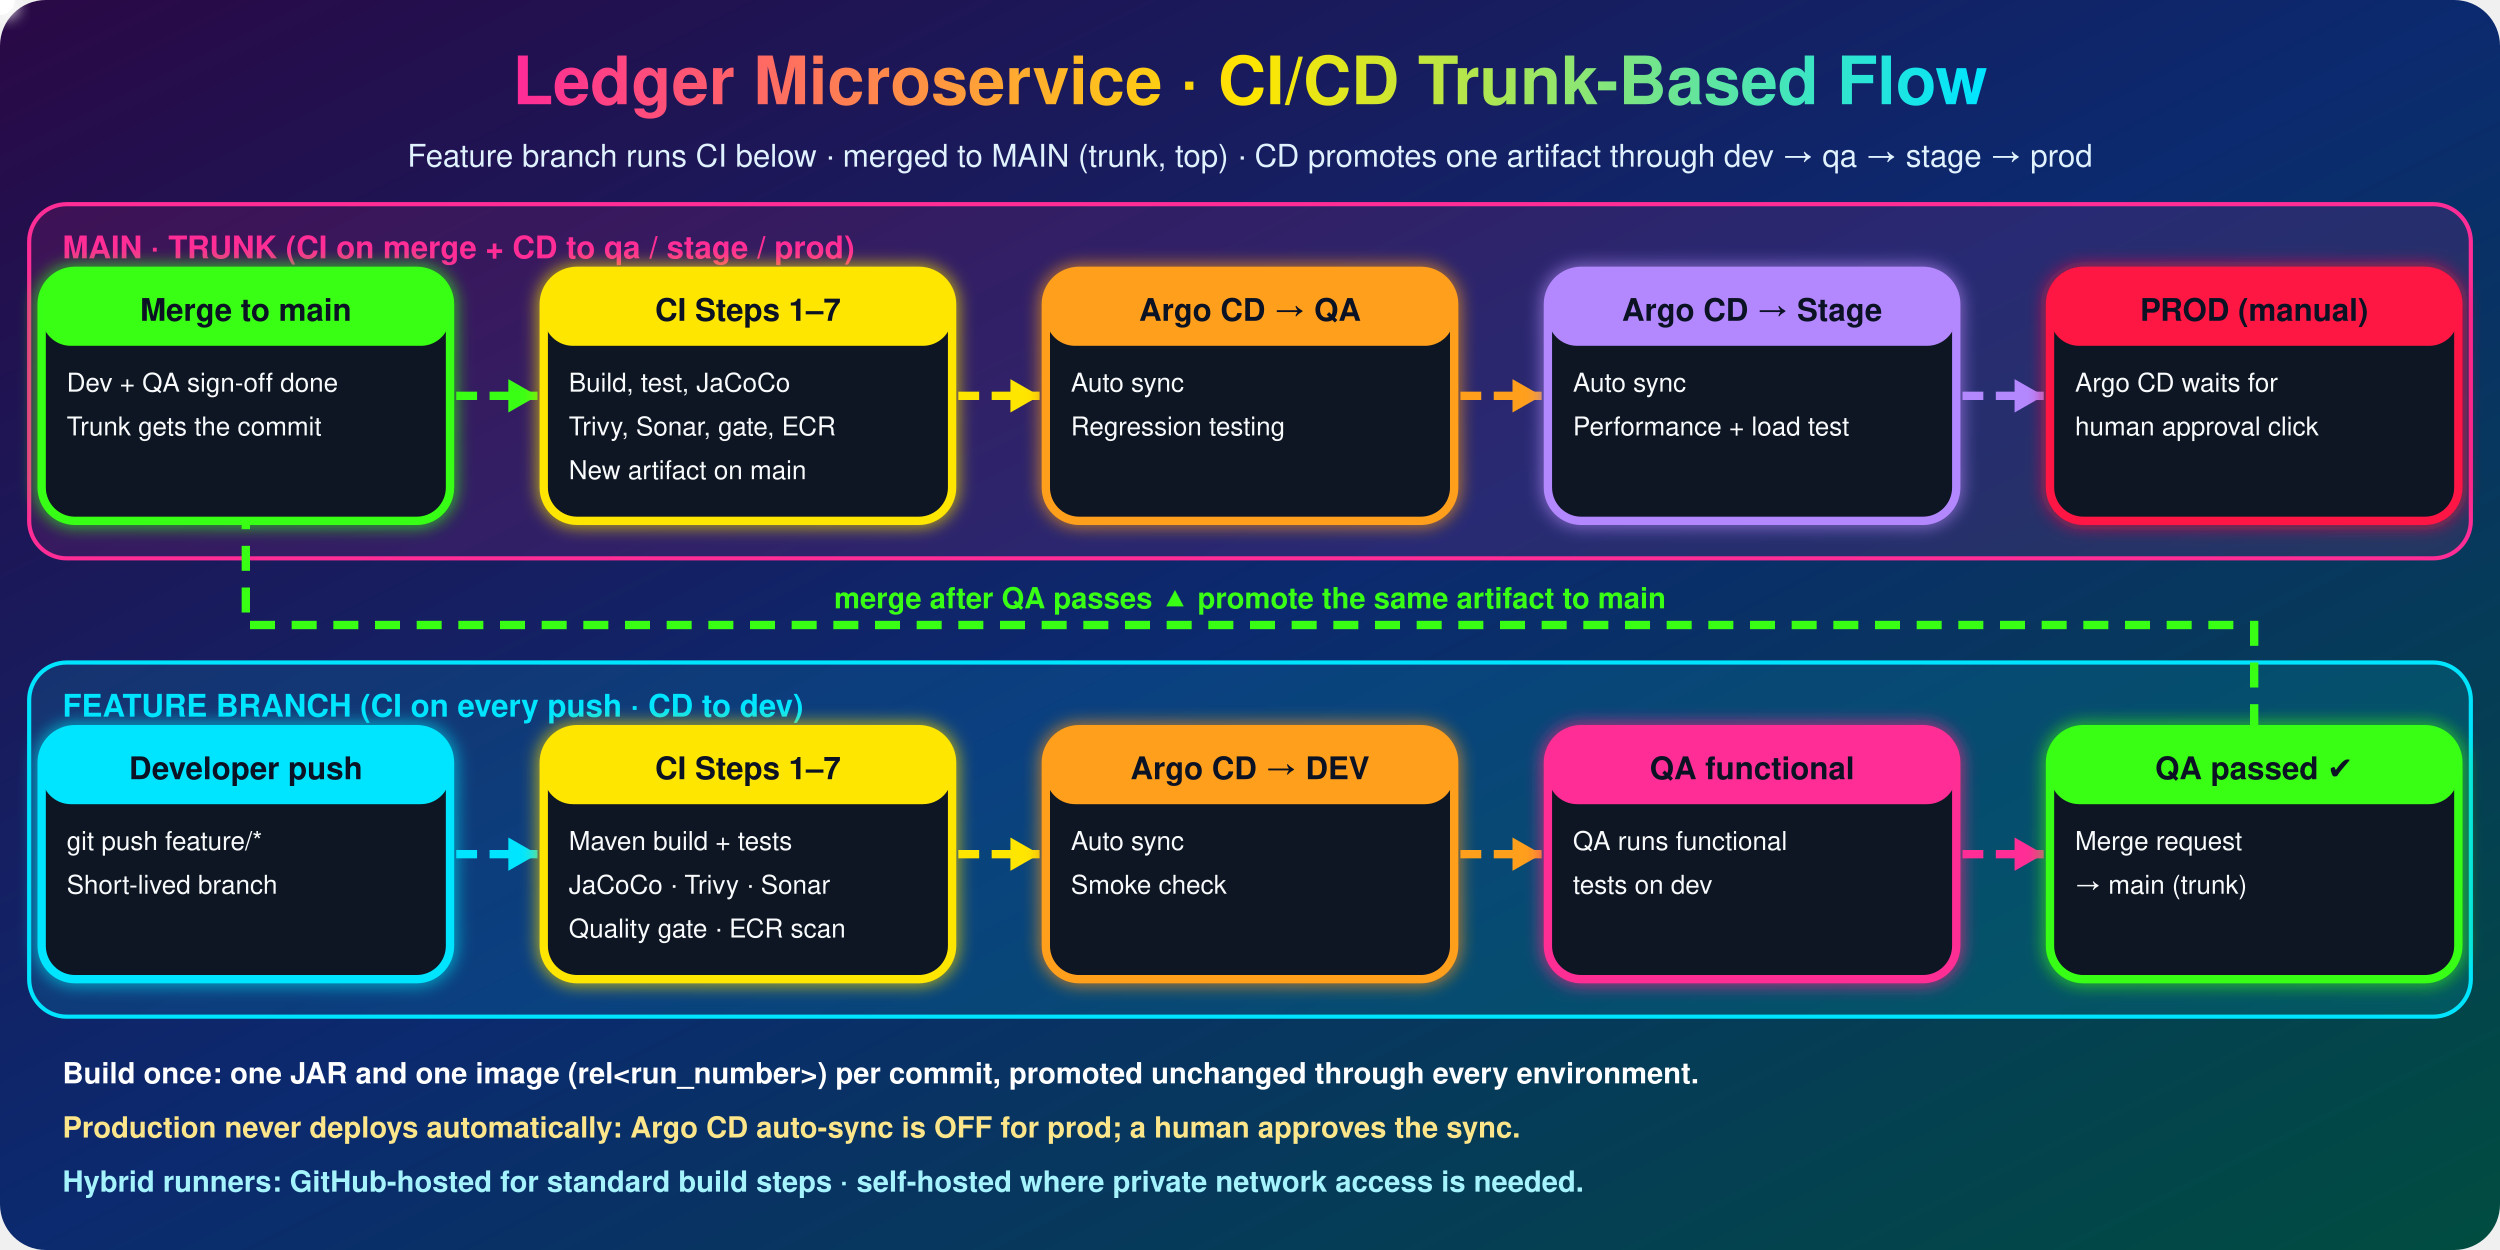
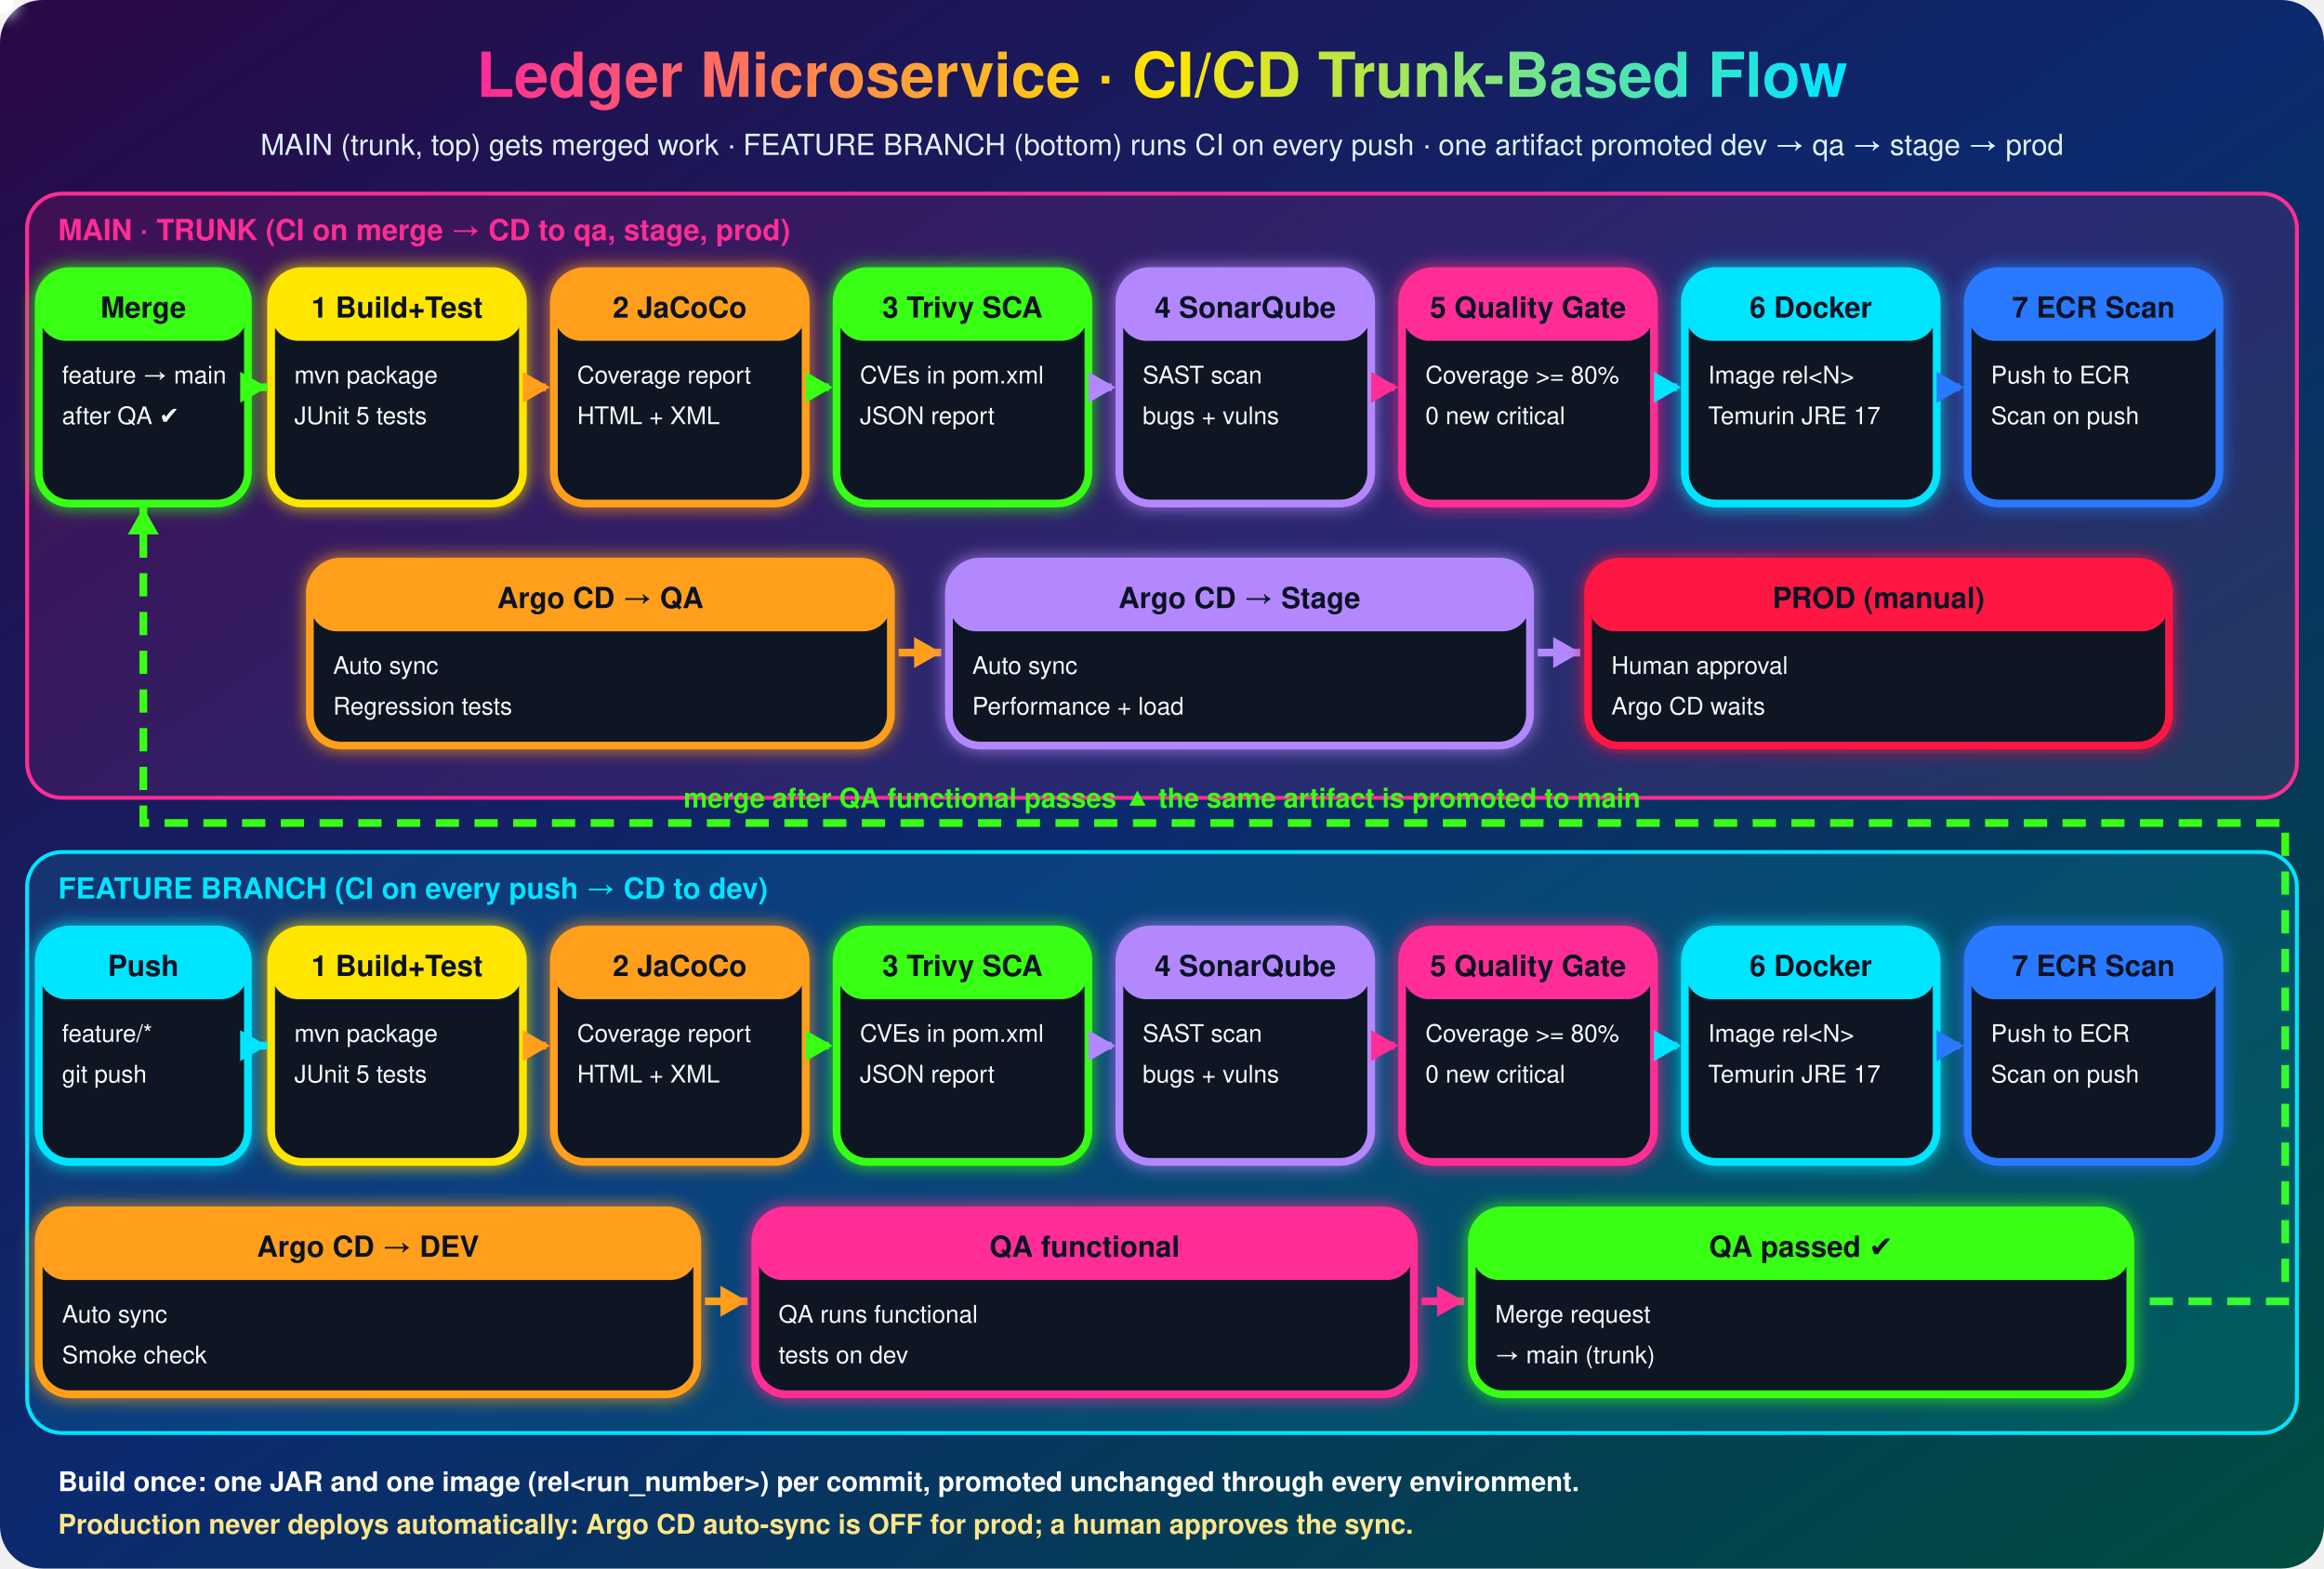
- <svg xmlns="http://www.w3.org/2000/svg" viewBox="0 0 1200 600" width="100%" role="img">
+ <svg xmlns="http://www.w3.org/2000/svg" viewBox="0 0 1200 810" width="100%" role="img">
  <defs>
    <filter id="glow" x="-50%" y="-50%" width="200%" height="200%">
      <feGaussianBlur stdDeviation="4" result="b" />
      <feMerge>
        <feMergeNode in="b" />
        <feMergeNode in="SourceGraphic" />
      </feMerge>
    </filter>
    <linearGradient id="bg" x1="0" y1="0" x2="1" y2="1">
      <stop offset="0" stop-color="#2a0845" />
      <stop offset="0.5" stop-color="#0b2a6f" />
      <stop offset="1" stop-color="#004d40" />
    </linearGradient>
    <linearGradient id="ttl" x1="0" x2="1">
      <stop offset="0" stop-color="#ff2d95" />
      <stop offset="0.5" stop-color="#ffe600" />
      <stop offset="1" stop-color="#00e5ff" />
    </linearGradient>
    <marker id="ah" markerWidth="10" markerHeight="10" refX="8" refY="5" orient="auto">
      <path d="M0,0 L10,5 L0,10 z" fill="#ffffff" />
    </marker>
  </defs>
-   <rect width="1200" height="600" rx="22" fill="url(#bg)" />
+   <rect width="1200" height="810" rx="22" fill="url(#bg)" />
  <text x="600.0" y="50" font-family="Segoe UI,Helvetica,Arial,sans-serif" font-size="32" font-weight="800" fill="url(#ttl)" text-anchor="middle">Ledger Microservice · CI/CD Trunk-Based Flow</text>
-   <text x="600.0" y="80" font-family="Segoe UI,Helvetica,Arial,sans-serif" font-size="15" font-weight="500" fill="#e0f2fe" text-anchor="middle">Feature branch runs CI below · merged to MAIN (trunk, top) · CD promotes one artifact through dev → qa → stage → prod</text>
-   <rect x="14" y="98" width="1172" height="170" rx="18" fill="#ff2d95" fill-opacity="0.12" stroke="#ff2d95" stroke-width="2" />
-   <text x="30" y="124" font-family="Segoe UI,Helvetica,Arial,sans-serif" font-size="15" font-weight="800" fill="#ff2d95" text-anchor="start">MAIN · TRUNK  (CI on merge + CD to qa / stage / prod)</text>
-   <rect x="14" y="318" width="1172" height="170" rx="18" fill="#00e5ff" fill-opacity="0.12" stroke="#00e5ff" stroke-width="2" />
-   <text x="30" y="344" font-family="Segoe UI,Helvetica,Arial,sans-serif" font-size="15" font-weight="800" fill="#00e5ff" text-anchor="start">FEATURE BRANCH  (CI on every push · CD to dev)</text>
-   <rect x="20" y="130" width="196" height="120" rx="16" fill="#0b1224" stroke="#39ff14" stroke-width="4" filter="url(#glow)">
-     <animate attributeName="stroke-opacity" values="0.45;1;0.45" dur="2.6s" repeatCount="indefinite" />
-   </rect>
-   <rect x="20" y="130" width="196" height="36" rx="14" fill="#39ff14" />
-   <text x="118.0" y="154" font-family="Segoe UI,Helvetica,Arial,sans-serif" font-size="15" font-weight="800" fill="#0b1224" text-anchor="middle">Merge to main</text>
-   <text x="32" y="188" font-family="Segoe UI,Helvetica,Arial,sans-serif" font-size="12.5" font-weight="500" fill="#f8fafc" text-anchor="start">Dev + QA sign-off done</text>
-   <text x="32" y="209" font-family="Segoe UI,Helvetica,Arial,sans-serif" font-size="12.5" font-weight="500" fill="#f8fafc" text-anchor="start">Trunk gets the commit</text>
-   <line x1="219" y1="190" x2="258" y2="190" stroke="#39ff14" stroke-width="4" stroke-dasharray="10 6">
-     <animate attributeName="stroke-dashoffset" from="0" to="-32" dur="1s" repeatCount="indefinite" />
-   </line>
-   <polygon points="258,190 244,182 244,198" fill="#39ff14" />
-   <rect x="261" y="130" width="196" height="120" rx="16" fill="#0b1224" stroke="#ffe600" stroke-width="4" filter="url(#glow)">
-     <animate attributeName="stroke-opacity" values="0.45;1;0.45" dur="2.6s" repeatCount="indefinite" />
-   </rect>
-   <rect x="261" y="130" width="196" height="36" rx="14" fill="#ffe600" />
-   <text x="359.0" y="154" font-family="Segoe UI,Helvetica,Arial,sans-serif" font-size="15" font-weight="800" fill="#0b1224" text-anchor="middle">CI Steps 1–7</text>
-   <text x="273" y="188" font-family="Segoe UI,Helvetica,Arial,sans-serif" font-size="12.5" font-weight="500" fill="#f8fafc" text-anchor="start">Build, test, JaCoCo</text>
-   <text x="273" y="209" font-family="Segoe UI,Helvetica,Arial,sans-serif" font-size="12.5" font-weight="500" fill="#f8fafc" text-anchor="start">Trivy, Sonar, gate, ECR</text>
-   <text x="273" y="230" font-family="Segoe UI,Helvetica,Arial,sans-serif" font-size="12.5" font-weight="500" fill="#f8fafc" text-anchor="start">New artifact on main</text>
-   <line x1="460" y1="190" x2="499" y2="190" stroke="#ffe600" stroke-width="4" stroke-dasharray="10 6">
-     <animate attributeName="stroke-dashoffset" from="0" to="-32" dur="1s" repeatCount="indefinite" />
-   </line>
-   <polygon points="499,190 485,182 485,198" fill="#ffe600" />
-   <rect x="502" y="130" width="196" height="120" rx="16" fill="#0b1224" stroke="#ff9f1c" stroke-width="4" filter="url(#glow)">
-     <animate attributeName="stroke-opacity" values="0.45;1;0.45" dur="2.6s" repeatCount="indefinite" />
-   </rect>
-   <rect x="502" y="130" width="196" height="36" rx="14" fill="#ff9f1c" />
-   <text x="600.0" y="154" font-family="Segoe UI,Helvetica,Arial,sans-serif" font-size="15" font-weight="800" fill="#0b1224" text-anchor="middle">Argo CD → QA</text>
-   <text x="514" y="188" font-family="Segoe UI,Helvetica,Arial,sans-serif" font-size="12.5" font-weight="500" fill="#f8fafc" text-anchor="start">Auto sync</text>
-   <text x="514" y="209" font-family="Segoe UI,Helvetica,Arial,sans-serif" font-size="12.5" font-weight="500" fill="#f8fafc" text-anchor="start">Regression testing</text>
-   <line x1="701" y1="190" x2="740" y2="190" stroke="#ff9f1c" stroke-width="4" stroke-dasharray="10 6">
-     <animate attributeName="stroke-dashoffset" from="0" to="-32" dur="1s" repeatCount="indefinite" />
-   </line>
-   <polygon points="740,190 726,182 726,198" fill="#ff9f1c" />
-   <rect x="743" y="130" width="196" height="120" rx="16" fill="#0b1224" stroke="#b388ff" stroke-width="4" filter="url(#glow)">
-     <animate attributeName="stroke-opacity" values="0.45;1;0.45" dur="2.6s" repeatCount="indefinite" />
-   </rect>
-   <rect x="743" y="130" width="196" height="36" rx="14" fill="#b388ff" />
-   <text x="841.0" y="154" font-family="Segoe UI,Helvetica,Arial,sans-serif" font-size="15" font-weight="800" fill="#0b1224" text-anchor="middle">Argo CD → Stage</text>
-   <text x="755" y="188" font-family="Segoe UI,Helvetica,Arial,sans-serif" font-size="12.5" font-weight="500" fill="#f8fafc" text-anchor="start">Auto sync</text>
-   <text x="755" y="209" font-family="Segoe UI,Helvetica,Arial,sans-serif" font-size="12.5" font-weight="500" fill="#f8fafc" text-anchor="start">Performance + load test</text>
-   <line x1="942" y1="190" x2="981" y2="190" stroke="#b388ff" stroke-width="4" stroke-dasharray="10 6">
-     <animate attributeName="stroke-dashoffset" from="0" to="-32" dur="1s" repeatCount="indefinite" />
-   </line>
-   <polygon points="981,190 967,182 967,198" fill="#b388ff" />
-   <rect x="984" y="130" width="196" height="120" rx="16" fill="#0b1224" stroke="#ff1744" stroke-width="4" filter="url(#glow)">
-     <animate attributeName="stroke-opacity" values="0.45;1;0.45" dur="2.6s" repeatCount="indefinite" />
-   </rect>
-   <rect x="984" y="130" width="196" height="36" rx="14" fill="#ff1744" />
-   <text x="1082.0" y="154" font-family="Segoe UI,Helvetica,Arial,sans-serif" font-size="15" font-weight="800" fill="#0b1224" text-anchor="middle">PROD (manual)</text>
-   <text x="996" y="188" font-family="Segoe UI,Helvetica,Arial,sans-serif" font-size="12.5" font-weight="500" fill="#f8fafc" text-anchor="start">Argo CD waits for</text>
-   <text x="996" y="209" font-family="Segoe UI,Helvetica,Arial,sans-serif" font-size="12.5" font-weight="500" fill="#f8fafc" text-anchor="start">human approval click</text>
-   <rect x="20" y="350" width="196" height="120" rx="16" fill="#0b1224" stroke="#00e5ff" stroke-width="4" filter="url(#glow)">
-     <animate attributeName="stroke-opacity" values="0.45;1;0.45" dur="2.6s" repeatCount="indefinite" />
-   </rect>
-   <rect x="20" y="350" width="196" height="36" rx="14" fill="#00e5ff" />
-   <text x="118.0" y="374" font-family="Segoe UI,Helvetica,Arial,sans-serif" font-size="15" font-weight="800" fill="#0b1224" text-anchor="middle">Developer push</text>
-   <text x="32" y="408" font-family="Segoe UI,Helvetica,Arial,sans-serif" font-size="12.5" font-weight="500" fill="#f8fafc" text-anchor="start">git push feature/*</text>
-   <text x="32" y="429" font-family="Segoe UI,Helvetica,Arial,sans-serif" font-size="12.5" font-weight="500" fill="#f8fafc" text-anchor="start">Short-lived branch</text>
-   <line x1="219" y1="410" x2="258" y2="410" stroke="#00e5ff" stroke-width="4" stroke-dasharray="10 6">
-     <animate attributeName="stroke-dashoffset" from="0" to="-32" dur="1s" repeatCount="indefinite" />
-   </line>
-   <polygon points="258,410 244,402 244,418" fill="#00e5ff" />
-   <rect x="261" y="350" width="196" height="120" rx="16" fill="#0b1224" stroke="#ffe600" stroke-width="4" filter="url(#glow)">
-     <animate attributeName="stroke-opacity" values="0.45;1;0.45" dur="2.6s" repeatCount="indefinite" />
-   </rect>
-   <rect x="261" y="350" width="196" height="36" rx="14" fill="#ffe600" />
-   <text x="359.0" y="374" font-family="Segoe UI,Helvetica,Arial,sans-serif" font-size="15" font-weight="800" fill="#0b1224" text-anchor="middle">CI Steps 1–7</text>
-   <text x="273" y="408" font-family="Segoe UI,Helvetica,Arial,sans-serif" font-size="12.5" font-weight="500" fill="#f8fafc" text-anchor="start">Maven build + tests</text>
-   <text x="273" y="429" font-family="Segoe UI,Helvetica,Arial,sans-serif" font-size="12.5" font-weight="500" fill="#f8fafc" text-anchor="start">JaCoCo · Trivy · Sonar</text>
-   <text x="273" y="450" font-family="Segoe UI,Helvetica,Arial,sans-serif" font-size="12.5" font-weight="500" fill="#f8fafc" text-anchor="start">Quality gate · ECR scan</text>
-   <line x1="460" y1="410" x2="499" y2="410" stroke="#ffe600" stroke-width="4" stroke-dasharray="10 6">
-     <animate attributeName="stroke-dashoffset" from="0" to="-32" dur="1s" repeatCount="indefinite" />
-   </line>
-   <polygon points="499,410 485,402 485,418" fill="#ffe600" />
-   <rect x="502" y="350" width="196" height="120" rx="16" fill="#0b1224" stroke="#ff9f1c" stroke-width="4" filter="url(#glow)">
-     <animate attributeName="stroke-opacity" values="0.45;1;0.45" dur="2.6s" repeatCount="indefinite" />
-   </rect>
-   <rect x="502" y="350" width="196" height="36" rx="14" fill="#ff9f1c" />
-   <text x="600.0" y="374" font-family="Segoe UI,Helvetica,Arial,sans-serif" font-size="15" font-weight="800" fill="#0b1224" text-anchor="middle">Argo CD → DEV</text>
-   <text x="514" y="408" font-family="Segoe UI,Helvetica,Arial,sans-serif" font-size="12.5" font-weight="500" fill="#f8fafc" text-anchor="start">Auto sync</text>
-   <text x="514" y="429" font-family="Segoe UI,Helvetica,Arial,sans-serif" font-size="12.5" font-weight="500" fill="#f8fafc" text-anchor="start">Smoke check</text>
-   <line x1="701" y1="410" x2="740" y2="410" stroke="#ff9f1c" stroke-width="4" stroke-dasharray="10 6">
-     <animate attributeName="stroke-dashoffset" from="0" to="-32" dur="1s" repeatCount="indefinite" />
-   </line>
-   <polygon points="740,410 726,402 726,418" fill="#ff9f1c" />
-   <rect x="743" y="350" width="196" height="120" rx="16" fill="#0b1224" stroke="#ff2d95" stroke-width="4" filter="url(#glow)">
-     <animate attributeName="stroke-opacity" values="0.45;1;0.45" dur="2.6s" repeatCount="indefinite" />
-   </rect>
-   <rect x="743" y="350" width="196" height="36" rx="14" fill="#ff2d95" />
-   <text x="841.0" y="374" font-family="Segoe UI,Helvetica,Arial,sans-serif" font-size="15" font-weight="800" fill="#0b1224" text-anchor="middle">QA functional</text>
-   <text x="755" y="408" font-family="Segoe UI,Helvetica,Arial,sans-serif" font-size="12.5" font-weight="500" fill="#f8fafc" text-anchor="start">QA runs functional</text>
-   <text x="755" y="429" font-family="Segoe UI,Helvetica,Arial,sans-serif" font-size="12.5" font-weight="500" fill="#f8fafc" text-anchor="start">tests on dev</text>
-   <line x1="942" y1="410" x2="981" y2="410" stroke="#ff2d95" stroke-width="4" stroke-dasharray="10 6">
-     <animate attributeName="stroke-dashoffset" from="0" to="-32" dur="1s" repeatCount="indefinite" />
-   </line>
-   <polygon points="981,410 967,402 967,418" fill="#ff2d95" />
-   <rect x="984" y="350" width="196" height="120" rx="16" fill="#0b1224" stroke="#39ff14" stroke-width="4" filter="url(#glow)">
-     <animate attributeName="stroke-opacity" values="0.45;1;0.45" dur="2.6s" repeatCount="indefinite" />
-   </rect>
-   <rect x="984" y="350" width="196" height="36" rx="14" fill="#39ff14" />
-   <text x="1082.0" y="374" font-family="Segoe UI,Helvetica,Arial,sans-serif" font-size="15" font-weight="800" fill="#0b1224" text-anchor="middle">QA passed ✔</text>
-   <text x="996" y="408" font-family="Segoe UI,Helvetica,Arial,sans-serif" font-size="12.5" font-weight="500" fill="#f8fafc" text-anchor="start">Merge request</text>
-   <text x="996" y="429" font-family="Segoe UI,Helvetica,Arial,sans-serif" font-size="12.5" font-weight="500" fill="#f8fafc" text-anchor="start">→ main (trunk)</text>
-   <path d="M1082.0,350 L1082.0,300 L118.0,300 L118.0,250" fill="none" stroke="#39ff14" stroke-width="4" stroke-dasharray="12 8">
+   <text x="600.0" y="80" font-family="Segoe UI,Helvetica,Arial,sans-serif" font-size="15" font-weight="500" fill="#e0f2fe" text-anchor="middle">MAIN (trunk, top) gets merged work · FEATURE BRANCH (bottom) runs CI on every push · one artifact promoted dev → qa → stage → prod</text>
+   <rect x="14" y="100" width="1172" height="312" rx="18" fill="#ff2d95" fill-opacity="0.12" stroke="#ff2d95" stroke-width="2" />
+   <text x="30" y="124" font-family="Segoe UI,Helvetica,Arial,sans-serif" font-size="15" font-weight="800" fill="#ff2d95" text-anchor="start">MAIN · TRUNK  (CI on merge → CD to qa, stage, prod)</text>
+   <rect x="20" y="140" width="108" height="120" rx="16" fill="#0b1224" stroke="#39ff14" stroke-width="4" filter="url(#glow)">
+     <animate attributeName="stroke-opacity" values="0.45;1;0.45" dur="2.6s" repeatCount="indefinite" />
+   </rect>
+   <rect x="20" y="140" width="108" height="36" rx="14" fill="#39ff14" />
+   <text x="74.0" y="164" font-family="Segoe UI,Helvetica,Arial,sans-serif" font-size="15" font-weight="800" fill="#0b1224" text-anchor="middle">Merge</text>
+   <text x="32" y="198" font-family="Segoe UI,Helvetica,Arial,sans-serif" font-size="12.5" font-weight="500" fill="#f8fafc" text-anchor="start">feature → main</text>
+   <text x="32" y="219" font-family="Segoe UI,Helvetica,Arial,sans-serif" font-size="12.5" font-weight="500" fill="#f8fafc" text-anchor="start">after QA ✔</text>
+   <rect x="140" y="140" width="130" height="120" rx="16" fill="#0b1224" stroke="#ffe600" stroke-width="4" filter="url(#glow)">
+     <animate attributeName="stroke-opacity" values="0.45;1;0.45" dur="2.6s" repeatCount="indefinite" />
+   </rect>
+   <rect x="140" y="140" width="130" height="36" rx="14" fill="#ffe600" />
+   <text x="205.0" y="164" font-family="Segoe UI,Helvetica,Arial,sans-serif" font-size="15" font-weight="800" fill="#0b1224" text-anchor="middle">1 Build+Test</text>
+   <text x="152" y="198" font-family="Segoe UI,Helvetica,Arial,sans-serif" font-size="12.5" font-weight="500" fill="#f8fafc" text-anchor="start">mvn package</text>
+   <text x="152" y="219" font-family="Segoe UI,Helvetica,Arial,sans-serif" font-size="12.5" font-weight="500" fill="#f8fafc" text-anchor="start">JUnit 5 tests</text>
+   <line x1="128" y1="200" x2="138" y2="200" stroke="#39ff14" stroke-width="4" stroke-dasharray="10 6">
+     <animate attributeName="stroke-dashoffset" from="0" to="-32" dur="1s" repeatCount="indefinite" />
+   </line>
+   <polygon points="138,200 124,192 124,208" fill="#39ff14" />
+   <rect x="286" y="140" width="130" height="120" rx="16" fill="#0b1224" stroke="#ff9f1c" stroke-width="4" filter="url(#glow)">
+     <animate attributeName="stroke-opacity" values="0.45;1;0.45" dur="2.6s" repeatCount="indefinite" />
+   </rect>
+   <rect x="286" y="140" width="130" height="36" rx="14" fill="#ff9f1c" />
+   <text x="351.0" y="164" font-family="Segoe UI,Helvetica,Arial,sans-serif" font-size="15" font-weight="800" fill="#0b1224" text-anchor="middle">2 JaCoCo</text>
+   <text x="298" y="198" font-family="Segoe UI,Helvetica,Arial,sans-serif" font-size="12.5" font-weight="500" fill="#f8fafc" text-anchor="start">Coverage report</text>
+   <text x="298" y="219" font-family="Segoe UI,Helvetica,Arial,sans-serif" font-size="12.5" font-weight="500" fill="#f8fafc" text-anchor="start">HTML + XML</text>
+   <line x1="272" y1="200" x2="284" y2="200" stroke="#ff9f1c" stroke-width="4" stroke-dasharray="10 6">
+     <animate attributeName="stroke-dashoffset" from="0" to="-32" dur="1s" repeatCount="indefinite" />
+   </line>
+   <polygon points="284,200 270,192 270,208" fill="#ff9f1c" />
+   <rect x="432" y="140" width="130" height="120" rx="16" fill="#0b1224" stroke="#39ff14" stroke-width="4" filter="url(#glow)">
+     <animate attributeName="stroke-opacity" values="0.45;1;0.45" dur="2.6s" repeatCount="indefinite" />
+   </rect>
+   <rect x="432" y="140" width="130" height="36" rx="14" fill="#39ff14" />
+   <text x="497.0" y="164" font-family="Segoe UI,Helvetica,Arial,sans-serif" font-size="15" font-weight="800" fill="#0b1224" text-anchor="middle">3 Trivy SCA</text>
+   <text x="444" y="198" font-family="Segoe UI,Helvetica,Arial,sans-serif" font-size="12.5" font-weight="500" fill="#f8fafc" text-anchor="start">CVEs in pom.xml</text>
+   <text x="444" y="219" font-family="Segoe UI,Helvetica,Arial,sans-serif" font-size="12.5" font-weight="500" fill="#f8fafc" text-anchor="start">JSON report</text>
+   <line x1="418" y1="200" x2="430" y2="200" stroke="#39ff14" stroke-width="4" stroke-dasharray="10 6">
+     <animate attributeName="stroke-dashoffset" from="0" to="-32" dur="1s" repeatCount="indefinite" />
+   </line>
+   <polygon points="430,200 416,192 416,208" fill="#39ff14" />
+   <rect x="578" y="140" width="130" height="120" rx="16" fill="#0b1224" stroke="#b388ff" stroke-width="4" filter="url(#glow)">
+     <animate attributeName="stroke-opacity" values="0.45;1;0.45" dur="2.6s" repeatCount="indefinite" />
+   </rect>
+   <rect x="578" y="140" width="130" height="36" rx="14" fill="#b388ff" />
+   <text x="643.0" y="164" font-family="Segoe UI,Helvetica,Arial,sans-serif" font-size="15" font-weight="800" fill="#0b1224" text-anchor="middle">4 SonarQube</text>
+   <text x="590" y="198" font-family="Segoe UI,Helvetica,Arial,sans-serif" font-size="12.5" font-weight="500" fill="#f8fafc" text-anchor="start">SAST scan</text>
+   <text x="590" y="219" font-family="Segoe UI,Helvetica,Arial,sans-serif" font-size="12.5" font-weight="500" fill="#f8fafc" text-anchor="start">bugs + vulns</text>
+   <line x1="564" y1="200" x2="576" y2="200" stroke="#b388ff" stroke-width="4" stroke-dasharray="10 6">
+     <animate attributeName="stroke-dashoffset" from="0" to="-32" dur="1s" repeatCount="indefinite" />
+   </line>
+   <polygon points="576,200 562,192 562,208" fill="#b388ff" />
+   <rect x="724" y="140" width="130" height="120" rx="16" fill="#0b1224" stroke="#ff2d95" stroke-width="4" filter="url(#glow)">
+     <animate attributeName="stroke-opacity" values="0.45;1;0.45" dur="2.6s" repeatCount="indefinite" />
+   </rect>
+   <rect x="724" y="140" width="130" height="36" rx="14" fill="#ff2d95" />
+   <text x="789.0" y="164" font-family="Segoe UI,Helvetica,Arial,sans-serif" font-size="15" font-weight="800" fill="#0b1224" text-anchor="middle">5 Quality Gate</text>
+   <text x="736" y="198" font-family="Segoe UI,Helvetica,Arial,sans-serif" font-size="12.5" font-weight="500" fill="#f8fafc" text-anchor="start">Coverage &gt;= 80%</text>
+   <text x="736" y="219" font-family="Segoe UI,Helvetica,Arial,sans-serif" font-size="12.5" font-weight="500" fill="#f8fafc" text-anchor="start">0 new critical</text>
+   <line x1="710" y1="200" x2="722" y2="200" stroke="#ff2d95" stroke-width="4" stroke-dasharray="10 6">
+     <animate attributeName="stroke-dashoffset" from="0" to="-32" dur="1s" repeatCount="indefinite" />
+   </line>
+   <polygon points="722,200 708,192 708,208" fill="#ff2d95" />
+   <rect x="870" y="140" width="130" height="120" rx="16" fill="#0b1224" stroke="#00e5ff" stroke-width="4" filter="url(#glow)">
+     <animate attributeName="stroke-opacity" values="0.45;1;0.45" dur="2.6s" repeatCount="indefinite" />
+   </rect>
+   <rect x="870" y="140" width="130" height="36" rx="14" fill="#00e5ff" />
+   <text x="935.0" y="164" font-family="Segoe UI,Helvetica,Arial,sans-serif" font-size="15" font-weight="800" fill="#0b1224" text-anchor="middle">6 Docker</text>
+   <text x="882" y="198" font-family="Segoe UI,Helvetica,Arial,sans-serif" font-size="12.5" font-weight="500" fill="#f8fafc" text-anchor="start">Image rel&lt;N&gt;</text>
+   <text x="882" y="219" font-family="Segoe UI,Helvetica,Arial,sans-serif" font-size="12.5" font-weight="500" fill="#f8fafc" text-anchor="start">Temurin JRE 17</text>
+   <line x1="856" y1="200" x2="868" y2="200" stroke="#00e5ff" stroke-width="4" stroke-dasharray="10 6">
+     <animate attributeName="stroke-dashoffset" from="0" to="-32" dur="1s" repeatCount="indefinite" />
+   </line>
+   <polygon points="868,200 854,192 854,208" fill="#00e5ff" />
+   <rect x="1016" y="140" width="130" height="120" rx="16" fill="#0b1224" stroke="#2979ff" stroke-width="4" filter="url(#glow)">
+     <animate attributeName="stroke-opacity" values="0.45;1;0.45" dur="2.6s" repeatCount="indefinite" />
+   </rect>
+   <rect x="1016" y="140" width="130" height="36" rx="14" fill="#2979ff" />
+   <text x="1081.0" y="164" font-family="Segoe UI,Helvetica,Arial,sans-serif" font-size="15" font-weight="800" fill="#0b1224" text-anchor="middle">7 ECR Scan</text>
+   <text x="1028" y="198" font-family="Segoe UI,Helvetica,Arial,sans-serif" font-size="12.5" font-weight="500" fill="#f8fafc" text-anchor="start">Push to ECR</text>
+   <text x="1028" y="219" font-family="Segoe UI,Helvetica,Arial,sans-serif" font-size="12.5" font-weight="500" fill="#f8fafc" text-anchor="start">Scan on push</text>
+   <line x1="1002" y1="200" x2="1014" y2="200" stroke="#2979ff" stroke-width="4" stroke-dasharray="10 6">
+     <animate attributeName="stroke-dashoffset" from="0" to="-32" dur="1s" repeatCount="indefinite" />
+   </line>
+   <polygon points="1014,200 1000,192 1000,208" fill="#2979ff" />
+   <circle r="7" fill="#ffffff" filter="url(#glow)">
+     <animateMotion dur="6s" repeatCount="indefinite" path="M128,200 L1146,200" />
+   </circle>
+   <rect x="160" y="290" width="300" height="95" rx="16" fill="#0b1224" stroke="#ff9f1c" stroke-width="4" filter="url(#glow)">
+     <animate attributeName="stroke-opacity" values="0.45;1;0.45" dur="2.6s" repeatCount="indefinite" />
+   </rect>
+   <rect x="160" y="290" width="300" height="36" rx="14" fill="#ff9f1c" />
+   <text x="310.0" y="314" font-family="Segoe UI,Helvetica,Arial,sans-serif" font-size="15" font-weight="800" fill="#0b1224" text-anchor="middle">Argo CD → QA</text>
+   <text x="172" y="348" font-family="Segoe UI,Helvetica,Arial,sans-serif" font-size="12.5" font-weight="500" fill="#f8fafc" text-anchor="start">Auto sync</text>
+   <text x="172" y="369" font-family="Segoe UI,Helvetica,Arial,sans-serif" font-size="12.5" font-weight="500" fill="#f8fafc" text-anchor="start">Regression tests</text>
+   <line x1="464" y1="337" x2="486" y2="337" stroke="#ff9f1c" stroke-width="4" stroke-dasharray="10 6">
+     <animate attributeName="stroke-dashoffset" from="0" to="-32" dur="1s" repeatCount="indefinite" />
+   </line>
+   <polygon points="486,337 472,329 472,345" fill="#ff9f1c" />
+   <rect x="490" y="290" width="300" height="95" rx="16" fill="#0b1224" stroke="#b388ff" stroke-width="4" filter="url(#glow)">
+     <animate attributeName="stroke-opacity" values="0.45;1;0.45" dur="2.6s" repeatCount="indefinite" />
+   </rect>
+   <rect x="490" y="290" width="300" height="36" rx="14" fill="#b388ff" />
+   <text x="640.0" y="314" font-family="Segoe UI,Helvetica,Arial,sans-serif" font-size="15" font-weight="800" fill="#0b1224" text-anchor="middle">Argo CD → Stage</text>
+   <text x="502" y="348" font-family="Segoe UI,Helvetica,Arial,sans-serif" font-size="12.5" font-weight="500" fill="#f8fafc" text-anchor="start">Auto sync</text>
+   <text x="502" y="369" font-family="Segoe UI,Helvetica,Arial,sans-serif" font-size="12.5" font-weight="500" fill="#f8fafc" text-anchor="start">Performance + load</text>
+   <line x1="794" y1="337" x2="816" y2="337" stroke="#b388ff" stroke-width="4" stroke-dasharray="10 6">
+     <animate attributeName="stroke-dashoffset" from="0" to="-32" dur="1s" repeatCount="indefinite" />
+   </line>
+   <polygon points="816,337 802,329 802,345" fill="#b388ff" />
+   <rect x="820" y="290" width="300" height="95" rx="16" fill="#0b1224" stroke="#ff1744" stroke-width="4" filter="url(#glow)">
+     <animate attributeName="stroke-opacity" values="0.45;1;0.45" dur="2.6s" repeatCount="indefinite" />
+   </rect>
+   <rect x="820" y="290" width="300" height="36" rx="14" fill="#ff1744" />
+   <text x="970.0" y="314" font-family="Segoe UI,Helvetica,Arial,sans-serif" font-size="15" font-weight="800" fill="#0b1224" text-anchor="middle">PROD (manual)</text>
+   <text x="832" y="348" font-family="Segoe UI,Helvetica,Arial,sans-serif" font-size="12.5" font-weight="500" fill="#f8fafc" text-anchor="start">Human approval</text>
+   <text x="832" y="369" font-family="Segoe UI,Helvetica,Arial,sans-serif" font-size="12.5" font-weight="500" fill="#f8fafc" text-anchor="start">Argo CD waits</text>
+   <path d="M140,300 L140,340 L160,340" fill="none" stroke="#ffffff" stroke-width="0" />
+   <path d="M1110,672 H1180 V425 H74 V262" fill="none" stroke="#39ff14" stroke-width="4" stroke-dasharray="12 8">
    <animate attributeName="stroke-dashoffset" from="0" to="-40" dur="1.4s" repeatCount="indefinite" />
  </path>
-   <text x="600.0" y="292" font-family="Segoe UI,Helvetica,Arial,sans-serif" font-size="14" font-weight="800" fill="#39ff14" text-anchor="middle">merge after QA passes  ▲  promote the same artifact to main</text>
+   <polygon points="74,262 66,276 82,276" fill="#39ff14" />
+   <text x="600" y="417" font-family="Segoe UI,Helvetica,Arial,sans-serif" font-size="14" font-weight="800" fill="#39ff14" text-anchor="middle">merge after QA functional passes  ▲  the same artifact is promoted to main</text>
  <circle r="7" fill="#ffffff" filter="url(#glow)">
-     <animateMotion dur="6s" repeatCount="indefinite" path="M20,190 L1160,190" />
+     <animateMotion dur="6s" repeatCount="indefinite" path="M1110,672 H1180 V425 H74 V262" />
  </circle>
+   <rect x="14" y="440" width="1172" height="300" rx="18" fill="#00e5ff" fill-opacity="0.12" stroke="#00e5ff" stroke-width="2" />
+   <text x="30" y="464" font-family="Segoe UI,Helvetica,Arial,sans-serif" font-size="15" font-weight="800" fill="#00e5ff" text-anchor="start">FEATURE BRANCH  (CI on every push → CD to dev)</text>
+   <rect x="20" y="480" width="108" height="120" rx="16" fill="#0b1224" stroke="#00e5ff" stroke-width="4" filter="url(#glow)">
+     <animate attributeName="stroke-opacity" values="0.45;1;0.45" dur="2.6s" repeatCount="indefinite" />
+   </rect>
+   <rect x="20" y="480" width="108" height="36" rx="14" fill="#00e5ff" />
+   <text x="74.0" y="504" font-family="Segoe UI,Helvetica,Arial,sans-serif" font-size="15" font-weight="800" fill="#0b1224" text-anchor="middle">Push</text>
+   <text x="32" y="538" font-family="Segoe UI,Helvetica,Arial,sans-serif" font-size="12.5" font-weight="500" fill="#f8fafc" text-anchor="start">feature/*</text>
+   <text x="32" y="559" font-family="Segoe UI,Helvetica,Arial,sans-serif" font-size="12.5" font-weight="500" fill="#f8fafc" text-anchor="start">git push</text>
+   <rect x="140" y="480" width="130" height="120" rx="16" fill="#0b1224" stroke="#ffe600" stroke-width="4" filter="url(#glow)">
+     <animate attributeName="stroke-opacity" values="0.45;1;0.45" dur="2.6s" repeatCount="indefinite" />
+   </rect>
+   <rect x="140" y="480" width="130" height="36" rx="14" fill="#ffe600" />
+   <text x="205.0" y="504" font-family="Segoe UI,Helvetica,Arial,sans-serif" font-size="15" font-weight="800" fill="#0b1224" text-anchor="middle">1 Build+Test</text>
+   <text x="152" y="538" font-family="Segoe UI,Helvetica,Arial,sans-serif" font-size="12.5" font-weight="500" fill="#f8fafc" text-anchor="start">mvn package</text>
+   <text x="152" y="559" font-family="Segoe UI,Helvetica,Arial,sans-serif" font-size="12.5" font-weight="500" fill="#f8fafc" text-anchor="start">JUnit 5 tests</text>
+   <line x1="128" y1="540" x2="138" y2="540" stroke="#00e5ff" stroke-width="4" stroke-dasharray="10 6">
+     <animate attributeName="stroke-dashoffset" from="0" to="-32" dur="1s" repeatCount="indefinite" />
+   </line>
+   <polygon points="138,540 124,532 124,548" fill="#00e5ff" />
+   <rect x="286" y="480" width="130" height="120" rx="16" fill="#0b1224" stroke="#ff9f1c" stroke-width="4" filter="url(#glow)">
+     <animate attributeName="stroke-opacity" values="0.45;1;0.45" dur="2.6s" repeatCount="indefinite" />
+   </rect>
+   <rect x="286" y="480" width="130" height="36" rx="14" fill="#ff9f1c" />
+   <text x="351.0" y="504" font-family="Segoe UI,Helvetica,Arial,sans-serif" font-size="15" font-weight="800" fill="#0b1224" text-anchor="middle">2 JaCoCo</text>
+   <text x="298" y="538" font-family="Segoe UI,Helvetica,Arial,sans-serif" font-size="12.5" font-weight="500" fill="#f8fafc" text-anchor="start">Coverage report</text>
+   <text x="298" y="559" font-family="Segoe UI,Helvetica,Arial,sans-serif" font-size="12.5" font-weight="500" fill="#f8fafc" text-anchor="start">HTML + XML</text>
+   <line x1="272" y1="540" x2="284" y2="540" stroke="#ff9f1c" stroke-width="4" stroke-dasharray="10 6">
+     <animate attributeName="stroke-dashoffset" from="0" to="-32" dur="1s" repeatCount="indefinite" />
+   </line>
+   <polygon points="284,540 270,532 270,548" fill="#ff9f1c" />
+   <rect x="432" y="480" width="130" height="120" rx="16" fill="#0b1224" stroke="#39ff14" stroke-width="4" filter="url(#glow)">
+     <animate attributeName="stroke-opacity" values="0.45;1;0.45" dur="2.6s" repeatCount="indefinite" />
+   </rect>
+   <rect x="432" y="480" width="130" height="36" rx="14" fill="#39ff14" />
+   <text x="497.0" y="504" font-family="Segoe UI,Helvetica,Arial,sans-serif" font-size="15" font-weight="800" fill="#0b1224" text-anchor="middle">3 Trivy SCA</text>
+   <text x="444" y="538" font-family="Segoe UI,Helvetica,Arial,sans-serif" font-size="12.5" font-weight="500" fill="#f8fafc" text-anchor="start">CVEs in pom.xml</text>
+   <text x="444" y="559" font-family="Segoe UI,Helvetica,Arial,sans-serif" font-size="12.5" font-weight="500" fill="#f8fafc" text-anchor="start">JSON report</text>
+   <line x1="418" y1="540" x2="430" y2="540" stroke="#39ff14" stroke-width="4" stroke-dasharray="10 6">
+     <animate attributeName="stroke-dashoffset" from="0" to="-32" dur="1s" repeatCount="indefinite" />
+   </line>
+   <polygon points="430,540 416,532 416,548" fill="#39ff14" />
+   <rect x="578" y="480" width="130" height="120" rx="16" fill="#0b1224" stroke="#b388ff" stroke-width="4" filter="url(#glow)">
+     <animate attributeName="stroke-opacity" values="0.45;1;0.45" dur="2.6s" repeatCount="indefinite" />
+   </rect>
+   <rect x="578" y="480" width="130" height="36" rx="14" fill="#b388ff" />
+   <text x="643.0" y="504" font-family="Segoe UI,Helvetica,Arial,sans-serif" font-size="15" font-weight="800" fill="#0b1224" text-anchor="middle">4 SonarQube</text>
+   <text x="590" y="538" font-family="Segoe UI,Helvetica,Arial,sans-serif" font-size="12.5" font-weight="500" fill="#f8fafc" text-anchor="start">SAST scan</text>
+   <text x="590" y="559" font-family="Segoe UI,Helvetica,Arial,sans-serif" font-size="12.5" font-weight="500" fill="#f8fafc" text-anchor="start">bugs + vulns</text>
+   <line x1="564" y1="540" x2="576" y2="540" stroke="#b388ff" stroke-width="4" stroke-dasharray="10 6">
+     <animate attributeName="stroke-dashoffset" from="0" to="-32" dur="1s" repeatCount="indefinite" />
+   </line>
+   <polygon points="576,540 562,532 562,548" fill="#b388ff" />
+   <rect x="724" y="480" width="130" height="120" rx="16" fill="#0b1224" stroke="#ff2d95" stroke-width="4" filter="url(#glow)">
+     <animate attributeName="stroke-opacity" values="0.45;1;0.45" dur="2.6s" repeatCount="indefinite" />
+   </rect>
+   <rect x="724" y="480" width="130" height="36" rx="14" fill="#ff2d95" />
+   <text x="789.0" y="504" font-family="Segoe UI,Helvetica,Arial,sans-serif" font-size="15" font-weight="800" fill="#0b1224" text-anchor="middle">5 Quality Gate</text>
+   <text x="736" y="538" font-family="Segoe UI,Helvetica,Arial,sans-serif" font-size="12.5" font-weight="500" fill="#f8fafc" text-anchor="start">Coverage &gt;= 80%</text>
+   <text x="736" y="559" font-family="Segoe UI,Helvetica,Arial,sans-serif" font-size="12.5" font-weight="500" fill="#f8fafc" text-anchor="start">0 new critical</text>
+   <line x1="710" y1="540" x2="722" y2="540" stroke="#ff2d95" stroke-width="4" stroke-dasharray="10 6">
+     <animate attributeName="stroke-dashoffset" from="0" to="-32" dur="1s" repeatCount="indefinite" />
+   </line>
+   <polygon points="722,540 708,532 708,548" fill="#ff2d95" />
+   <rect x="870" y="480" width="130" height="120" rx="16" fill="#0b1224" stroke="#00e5ff" stroke-width="4" filter="url(#glow)">
+     <animate attributeName="stroke-opacity" values="0.45;1;0.45" dur="2.6s" repeatCount="indefinite" />
+   </rect>
+   <rect x="870" y="480" width="130" height="36" rx="14" fill="#00e5ff" />
+   <text x="935.0" y="504" font-family="Segoe UI,Helvetica,Arial,sans-serif" font-size="15" font-weight="800" fill="#0b1224" text-anchor="middle">6 Docker</text>
+   <text x="882" y="538" font-family="Segoe UI,Helvetica,Arial,sans-serif" font-size="12.5" font-weight="500" fill="#f8fafc" text-anchor="start">Image rel&lt;N&gt;</text>
+   <text x="882" y="559" font-family="Segoe UI,Helvetica,Arial,sans-serif" font-size="12.5" font-weight="500" fill="#f8fafc" text-anchor="start">Temurin JRE 17</text>
+   <line x1="856" y1="540" x2="868" y2="540" stroke="#00e5ff" stroke-width="4" stroke-dasharray="10 6">
+     <animate attributeName="stroke-dashoffset" from="0" to="-32" dur="1s" repeatCount="indefinite" />
+   </line>
+   <polygon points="868,540 854,532 854,548" fill="#00e5ff" />
+   <rect x="1016" y="480" width="130" height="120" rx="16" fill="#0b1224" stroke="#2979ff" stroke-width="4" filter="url(#glow)">
+     <animate attributeName="stroke-opacity" values="0.45;1;0.45" dur="2.6s" repeatCount="indefinite" />
+   </rect>
+   <rect x="1016" y="480" width="130" height="36" rx="14" fill="#2979ff" />
+   <text x="1081.0" y="504" font-family="Segoe UI,Helvetica,Arial,sans-serif" font-size="15" font-weight="800" fill="#0b1224" text-anchor="middle">7 ECR Scan</text>
+   <text x="1028" y="538" font-family="Segoe UI,Helvetica,Arial,sans-serif" font-size="12.5" font-weight="500" fill="#f8fafc" text-anchor="start">Push to ECR</text>
+   <text x="1028" y="559" font-family="Segoe UI,Helvetica,Arial,sans-serif" font-size="12.5" font-weight="500" fill="#f8fafc" text-anchor="start">Scan on push</text>
+   <line x1="1002" y1="540" x2="1014" y2="540" stroke="#2979ff" stroke-width="4" stroke-dasharray="10 6">
+     <animate attributeName="stroke-dashoffset" from="0" to="-32" dur="1s" repeatCount="indefinite" />
+   </line>
+   <polygon points="1014,540 1000,532 1000,548" fill="#2979ff" />
  <circle r="7" fill="#ffffff" filter="url(#glow)">
-     <animateMotion dur="6s" repeatCount="indefinite" path="M20,410 L1160,410" />
+     <animateMotion dur="6s" repeatCount="indefinite" path="M128,540 L1146,540" />
  </circle>
-   <circle r="7" fill="#ffffff" filter="url(#glow)">
-     <animateMotion dur="5s" repeatCount="indefinite" path="M1082.0,350 L1082.0,300 L118.0,300 L118.0,250" />
-   </circle>
-   <text x="30" y="520" font-family="Segoe UI,Helvetica,Arial,sans-serif" font-size="14" font-weight="600" fill="#ffffff" text-anchor="start">Build once: one JAR and one image (rel&lt;run_number&gt;) per commit, promoted unchanged through every environment.</text>
-   <text x="30" y="546" font-family="Segoe UI,Helvetica,Arial,sans-serif" font-size="14" font-weight="600" fill="#fde68a" text-anchor="start">Production never deploys automatically: Argo CD auto-sync is OFF for prod; a human approves the sync.</text>
-   <text x="30" y="572" font-family="Segoe UI,Helvetica,Arial,sans-serif" font-size="14" font-weight="600" fill="#a5f3fc" text-anchor="start">Hybrid runners: GitHub-hosted for standard build steps · self-hosted where private network access is needed.</text>
+   <rect x="20" y="625" width="340" height="95" rx="16" fill="#0b1224" stroke="#ff9f1c" stroke-width="4" filter="url(#glow)">
+     <animate attributeName="stroke-opacity" values="0.45;1;0.45" dur="2.6s" repeatCount="indefinite" />
+   </rect>
+   <rect x="20" y="625" width="340" height="36" rx="14" fill="#ff9f1c" />
+   <text x="190.0" y="649" font-family="Segoe UI,Helvetica,Arial,sans-serif" font-size="15" font-weight="800" fill="#0b1224" text-anchor="middle">Argo CD → DEV</text>
+   <text x="32" y="683" font-family="Segoe UI,Helvetica,Arial,sans-serif" font-size="12.5" font-weight="500" fill="#f8fafc" text-anchor="start">Auto sync</text>
+   <text x="32" y="704" font-family="Segoe UI,Helvetica,Arial,sans-serif" font-size="12.5" font-weight="500" fill="#f8fafc" text-anchor="start">Smoke check</text>
+   <line x1="364" y1="672" x2="386" y2="672" stroke="#ff9f1c" stroke-width="4" stroke-dasharray="10 6">
+     <animate attributeName="stroke-dashoffset" from="0" to="-32" dur="1s" repeatCount="indefinite" />
+   </line>
+   <polygon points="386,672 372,664 372,680" fill="#ff9f1c" />
+   <rect x="390" y="625" width="340" height="95" rx="16" fill="#0b1224" stroke="#ff2d95" stroke-width="4" filter="url(#glow)">
+     <animate attributeName="stroke-opacity" values="0.45;1;0.45" dur="2.6s" repeatCount="indefinite" />
+   </rect>
+   <rect x="390" y="625" width="340" height="36" rx="14" fill="#ff2d95" />
+   <text x="560.0" y="649" font-family="Segoe UI,Helvetica,Arial,sans-serif" font-size="15" font-weight="800" fill="#0b1224" text-anchor="middle">QA functional</text>
+   <text x="402" y="683" font-family="Segoe UI,Helvetica,Arial,sans-serif" font-size="12.5" font-weight="500" fill="#f8fafc" text-anchor="start">QA runs functional</text>
+   <text x="402" y="704" font-family="Segoe UI,Helvetica,Arial,sans-serif" font-size="12.5" font-weight="500" fill="#f8fafc" text-anchor="start">tests on dev</text>
+   <line x1="734" y1="672" x2="756" y2="672" stroke="#ff2d95" stroke-width="4" stroke-dasharray="10 6">
+     <animate attributeName="stroke-dashoffset" from="0" to="-32" dur="1s" repeatCount="indefinite" />
+   </line>
+   <polygon points="756,672 742,664 742,680" fill="#ff2d95" />
+   <rect x="760" y="625" width="340" height="95" rx="16" fill="#0b1224" stroke="#39ff14" stroke-width="4" filter="url(#glow)">
+     <animate attributeName="stroke-opacity" values="0.45;1;0.45" dur="2.6s" repeatCount="indefinite" />
+   </rect>
+   <rect x="760" y="625" width="340" height="36" rx="14" fill="#39ff14" />
+   <text x="930.0" y="649" font-family="Segoe UI,Helvetica,Arial,sans-serif" font-size="15" font-weight="800" fill="#0b1224" text-anchor="middle">QA passed ✔</text>
+   <text x="772" y="683" font-family="Segoe UI,Helvetica,Arial,sans-serif" font-size="12.5" font-weight="500" fill="#f8fafc" text-anchor="start">Merge request</text>
+   <text x="772" y="704" font-family="Segoe UI,Helvetica,Arial,sans-serif" font-size="12.5" font-weight="500" fill="#f8fafc" text-anchor="start">→ main (trunk)</text>
+   <text x="30" y="770" font-family="Segoe UI,Helvetica,Arial,sans-serif" font-size="14" font-weight="600" fill="#ffffff" text-anchor="start">Build once: one JAR and one image (rel&lt;run_number&gt;) per commit, promoted unchanged through every environment.</text>
+   <text x="30" y="792" font-family="Segoe UI,Helvetica,Arial,sans-serif" font-size="14" font-weight="600" fill="#fde68a" text-anchor="start">Production never deploys automatically: Argo CD auto-sync is OFF for prod; a human approves the sync.</text>
</svg>
